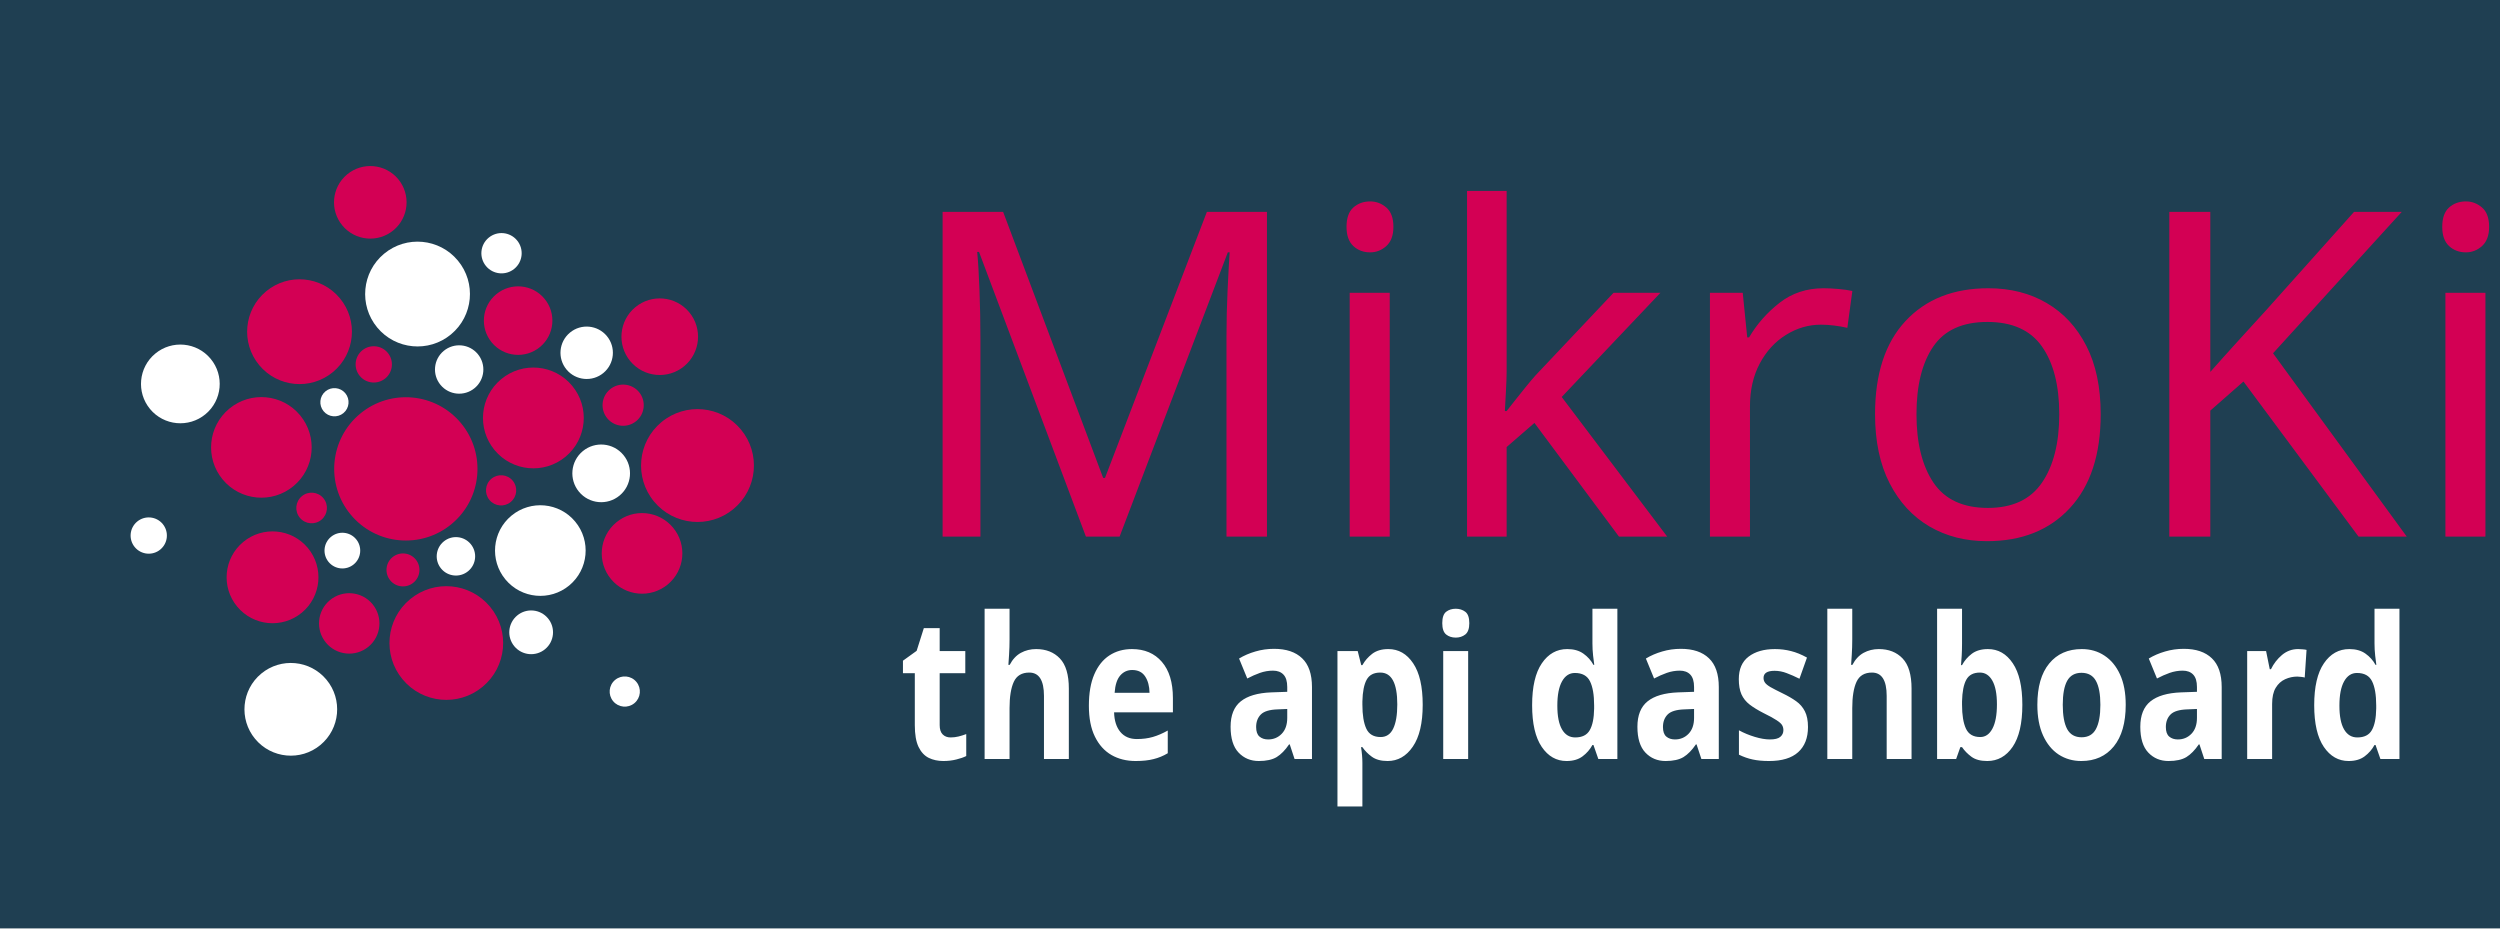
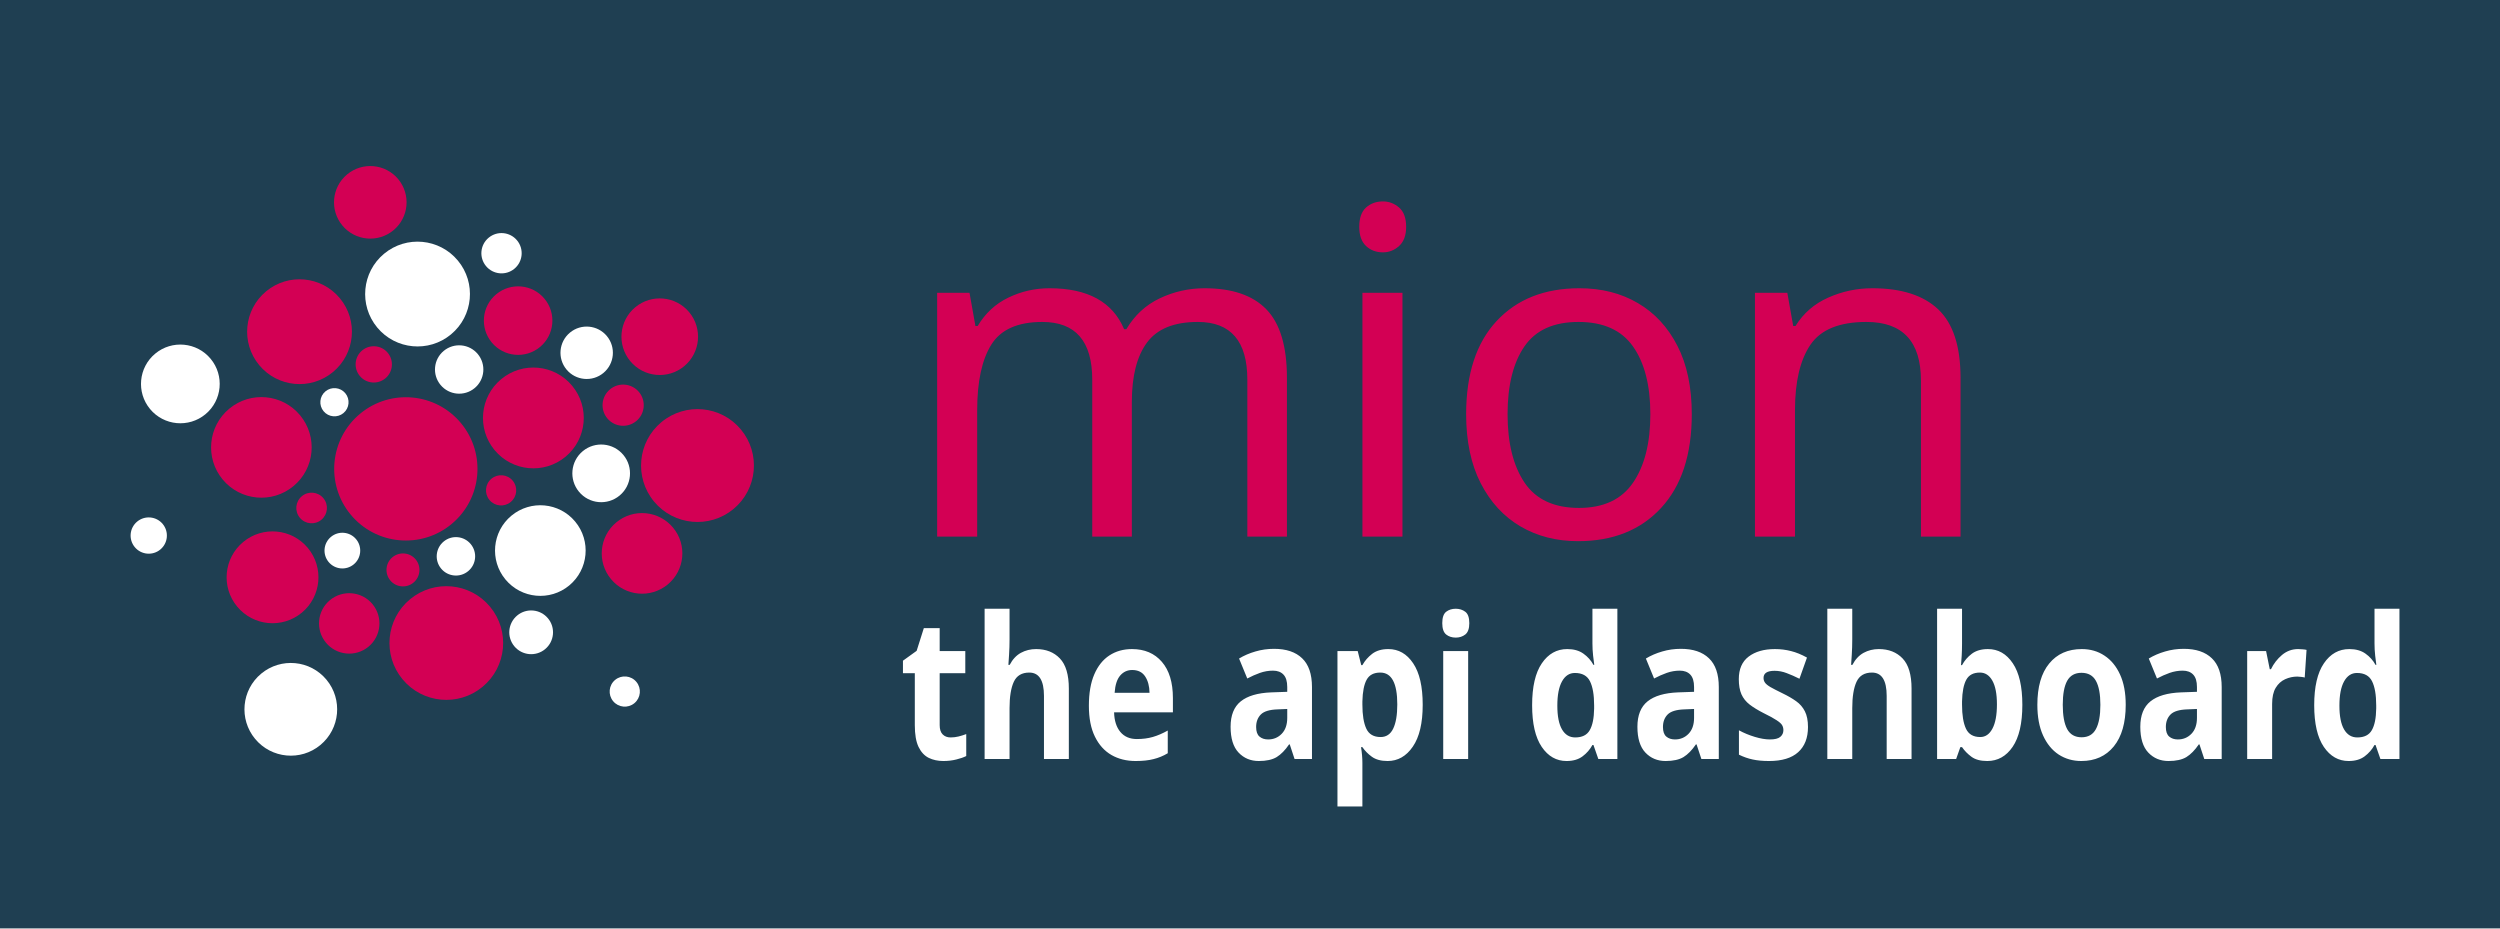
<svg xmlns="http://www.w3.org/2000/svg" xmlns:ns1="http://www.openswatchbook.org/uri/2009/osb" xmlns:xlink="http://www.w3.org/1999/xlink" width="2002.857" height="743.751" viewBox="0 0 529.923 196.784" version="1.1" id="svg8">
  <defs id="defs2">
    <linearGradient id="linearGradient2466">
      <stop style="stop-color:#000000;stop-opacity:1;" offset="0" id="stop2462" />
      <stop style="stop-color:#000000;stop-opacity:0;" offset="1" id="stop2464" />
    </linearGradient>
    <linearGradient id="linearGradient2458">
      <stop style="stop-color:#000000;stop-opacity:1;" offset="0" id="stop2454" />
      <stop style="stop-color:#000000;stop-opacity:0;" offset="1" id="stop2456" />
    </linearGradient>
    <linearGradient id="linearGradient2448" ns1:paint="solid">
      <stop style="stop-color:#000000;stop-opacity:1;" offset="0" id="stop2446" />
    </linearGradient>
    <linearGradient xlink:href="#linearGradient2458" id="linearGradient2460" x1="207.418" y1="182.6" x2="547.964" y2="182.6" gradientUnits="userSpaceOnUse" />
    <linearGradient xlink:href="#linearGradient2466" id="linearGradient2468" x1="191.125" y1="126.895" x2="503.508" y2="126.895" gradientUnits="userSpaceOnUse" />
  </defs>
  <g id="layer1" transform="translate(-3.2697405e-6,-51.23478)" style="display:inline">
    <rect id="rect3713" width="529.923" height="196.784" x="3.2697405e-006" y="51.235" style="fill:#1f3f52;fill-opacity:1;stroke:none;stroke-width:0.228" />
    <flowRoot xml:space="preserve" id="flowRoot3721" style="font-style:normal;font-weight:normal;font-size:40px;line-height:1.25;font-family:sans-serif;letter-spacing:0px;word-spacing:0px;fill:#000000;fill-opacity:1;stroke:none">
      <flowRegion id="flowRegion3723">
        <rect id="rect3725" width="57.143" height="51.429" x="920" y="548.571" />
      </flowRegion>
      <flowPara id="flowPara3727" />
    </flowRoot>
    <text xml:space="preserve" style="font-style:normal;font-weight:normal;font-size:37.407px;line-height:1.25;font-family:sans-serif;letter-spacing:0px;word-spacing:0px;fill:#d40055;fill-opacity:0.996;stroke:none;stroke-width:0.935;stroke-opacity:1;" x="190.462" y="164.978" id="text3719">
-       <tspan id="tspan3717" x="190.462" y="164.978" style="font-style:normal;font-variant:normal;font-weight:normal;font-stretch:normal;font-size:96.412px;font-family:Gugi;-inkscape-font-specification:Gugi;fill:#d40055;fill-opacity:0.996;stroke:none;stroke-width:0.935;stroke-opacity:1;">MikroKit</tspan>
+       <tspan id="tspan3717" x="190.462" y="164.978" style="font-style:normal;font-variant:normal;font-weight:normal;font-stretch:normal;font-size:96.412px;font-family:Gugi;-inkscape-font-specification:Gugi;fill:#d40055;fill-opacity:0.996;stroke:none;stroke-width:0.935;stroke-opacity:1;">mion</tspan>
    </text>
    <text xml:space="preserve" style="font-style:normal;font-weight:normal;font-size:38.523px;line-height:1.25;font-family:sans-serif;letter-spacing:0px;word-spacing:0px;fill:#ffffff;fill-opacity:1;stroke:none;stroke-width:0.963;stroke-opacity:1;" x="207.311" y="195" id="text195" transform="scale(0.9192863,1.0878)">
      <tspan id="tspan193" x="207.311" y="195" style="font-style:normal;font-variant:normal;font-weight:bold;font-stretch:normal;font-family:Gugi;-inkscape-font-specification:'Gugi Bold';fill:#ffffff;fill-opacity:1;stroke:none;stroke-width:0.963;stroke-opacity:1;">the api dashboard</tspan>
    </text>
  </g>
  <g id="layer3" style="display:inline" transform="translate(-3.2697405e-6,-18.81813)">
    <g id="g922" style="fill:#ffffff">
      <circle transform="rotate(-39.66476)" id="circle92" r="5.127" cy="136.904" cx="12.92" style="fill:#ffffff;fill-opacity:1;stroke:none;stroke-width:1.433;stroke-opacity:1" />
      <circle transform="rotate(-39.66476)" id="circle98" r="5.555" cy="151.428" cx="35.988" style="fill:#ffffff;fill-opacity:1;stroke:none;stroke-width:1.433;stroke-opacity:1" />
      <circle transform="rotate(-39.66476)" id="circle100" r="4.271" cy="123.661" cx="35.562" style="fill:#ffffff;fill-opacity:1;stroke:none;stroke-width:1.433;stroke-opacity:1" />
      <circle transform="rotate(-39.66476)" id="circle102" r="11.107" cy="118.961" cx="16.337" style="fill:#ffffff;fill-opacity:1;stroke:none;stroke-width:1.433;stroke-opacity:1" />
      <circle transform="rotate(-39.66476)" id="circle106" r="3.845" cy="121.999" cx="-60.2" style="fill:#ffffff;fill-opacity:1;stroke:none;stroke-width:1.433;stroke-opacity:1" />
      <circle transform="rotate(-39.66476)" id="circle114" r="2.99" cy="125.369" cx="-11.859" style="fill:#ffffff;fill-opacity:1;stroke:none;stroke-width:1.433;stroke-opacity:1" />
      <circle transform="rotate(-39.66476)" id="circle116" r="9.826" cy="169.573" cx="-60.529" style="fill:#ffffff;fill-opacity:1;stroke:none;stroke-width:1.433;stroke-opacity:1" />
      <circle transform="rotate(-39.66476)" id="circle118" r="8.342" cy="101.533" cx="-34.527" style="fill:#ffffff;fill-opacity:1;stroke:none;stroke-width:1.433;stroke-opacity:1" />
      <circle transform="rotate(-39.66476)" id="circle132" r="4.635" cy="189.527" cx="-10.892" style="fill:#ffffff;fill-opacity:1;stroke:none;stroke-width:1.433;stroke-opacity:1" />
      <circle transform="rotate(-39.66476)" id="circle136" r="6.112" cy="173.064" cx="22.04" style="fill:#ffffff;fill-opacity:1;stroke:none;stroke-width:1.433;stroke-opacity:1" />
      <circle transform="rotate(-39.66476)" id="circle140" r="3.202" cy="211.856" cx="-3.632" style="fill:#ffffff;fill-opacity:1;stroke:none;stroke-width:1.433;stroke-opacity:1" />
      <circle transform="rotate(-39.66476)" id="circle142" r="9.604" cy="177.429" cx="1.666" style="fill:#ffffff;fill-opacity:1;stroke:none;stroke-width:1.433;stroke-opacity:1" />
      <circle transform="rotate(-39.66476)" id="circle144" r="4.074" cy="166.951" cx="-12.888" style="fill:#ffffff;fill-opacity:1;stroke:none;stroke-width:1.433;stroke-opacity:1" />
      <circle transform="rotate(-39.66476)" id="circle148" r="3.784" cy="150.652" cx="-30.642" style="fill:#ffffff;fill-opacity:1;stroke:none;stroke-width:1.433;stroke-opacity:1" />
    </g>
    <g id="g941" style="fill:#d40055;fill-opacity:0.996">
      <circle transform="rotate(-39.66476)" id="circle90" r="15.186" cy="145.904" cx="-9.229" style="fill:#d40055;fill-opacity:0.996;stroke:none;stroke-width:1.433;stroke-opacity:1" />
      <circle transform="rotate(-39.66476)" id="circle94" r="10.681" cy="154.847" cx="18.473" style="fill:#d40055;fill-opacity:0.996;stroke:none;stroke-width:1.433;stroke-opacity:1" />
      <circle transform="rotate(-39.66476)" id="circle96" r="7.262" cy="136.904" cx="29.154" style="fill:#d40055;fill-opacity:0.996;stroke:none;stroke-width:1.433;stroke-opacity:1" />
      <circle transform="rotate(-39.66476)" id="circle104" r="3.845" cy="124.515" cx="-0.323" style="fill:#d40055;fill-opacity:0.996;stroke:none;stroke-width:1.433;stroke-opacity:1" />
      <circle transform="rotate(-39.66476)" id="circle108" r="8.118" cy="158.69" cx="50.086" style="fill:#d40055;fill-opacity:0.996;stroke:none;stroke-width:1.433;stroke-opacity:1" />
      <circle transform="rotate(-39.66476)" id="circle110" r="7.69" cy="97.602" cx="21.036" style="fill:#d40055;fill-opacity:0.996;stroke:none;stroke-width:1.433;stroke-opacity:1" />
      <circle transform="rotate(-39.66476)" id="circle112" r="11.106" cy="109.136" cx="-8.013" style="fill:#d40055;fill-opacity:0.996;stroke:none;stroke-width:1.433;stroke-opacity:1" />
      <circle transform="rotate(-39.66476)" id="circle120" r="10.66" cy="122.853" cx="-29.893" style="fill:#d40055;fill-opacity:0.996;stroke:none;stroke-width:1.433;stroke-opacity:1" />
      <circle transform="rotate(-39.66476)" id="circle122" r="3.244" cy="139.537" cx="-29.893" style="fill:#d40055;fill-opacity:0.996;stroke:none;stroke-width:1.433;stroke-opacity:1" />
      <circle transform="rotate(-39.66476)" id="circle124" r="9.732" cy="145.56" cx="-45.651" style="fill:#d40055;fill-opacity:0.996;stroke:none;stroke-width:1.433;stroke-opacity:1" />
      <circle transform="rotate(-39.66476)" id="circle126" r="11.961" cy="184.819" cx="38.813" style="fill:#d40055;fill-opacity:0.996;stroke:none;stroke-width:1.433;stroke-opacity:1" />
      <circle transform="rotate(-39.66476)" id="circle128" r="8.544" cy="191.653" cx="17.879" style="fill:#d40055;fill-opacity:0.996;stroke:none;stroke-width:1.433;stroke-opacity:1" />
      <circle transform="rotate(-39.66476)" id="circle130" r="12.049" cy="179.796" cx="-26.187" style="fill:#d40055;fill-opacity:0.996;stroke:none;stroke-width:1.433;stroke-opacity:1" />
      <circle transform="rotate(-39.66476)" id="circle134" r="4.365" cy="164.914" cx="34.847" style="fill:#d40055;fill-opacity:0.996;stroke:none;stroke-width:1.433;stroke-opacity:1" />
      <circle transform="rotate(-39.66476)" id="circle138" r="3.202" cy="162.295" cx="3.412" style="fill:#d40055;fill-opacity:0.996;stroke:none;stroke-width:1.433;stroke-opacity:1" />
      <circle transform="rotate(-39.66476)" id="circle146" r="3.493" cy="162.003" cx="-23.366" style="fill:#d40055;fill-opacity:0.996;stroke:none;stroke-width:1.433;stroke-opacity:1" />
      <circle transform="rotate(-39.66476)" id="circle150" r="6.404" cy="163.459" cx="-39.374" style="fill:#d40055;fill-opacity:0.996;stroke:none;stroke-width:1.433;stroke-opacity:1" />
    </g>
  </g>
  <g id="layer2" style="display:inline" transform="translate(-3.2697405e-6,-18.81813)" />
</svg>
